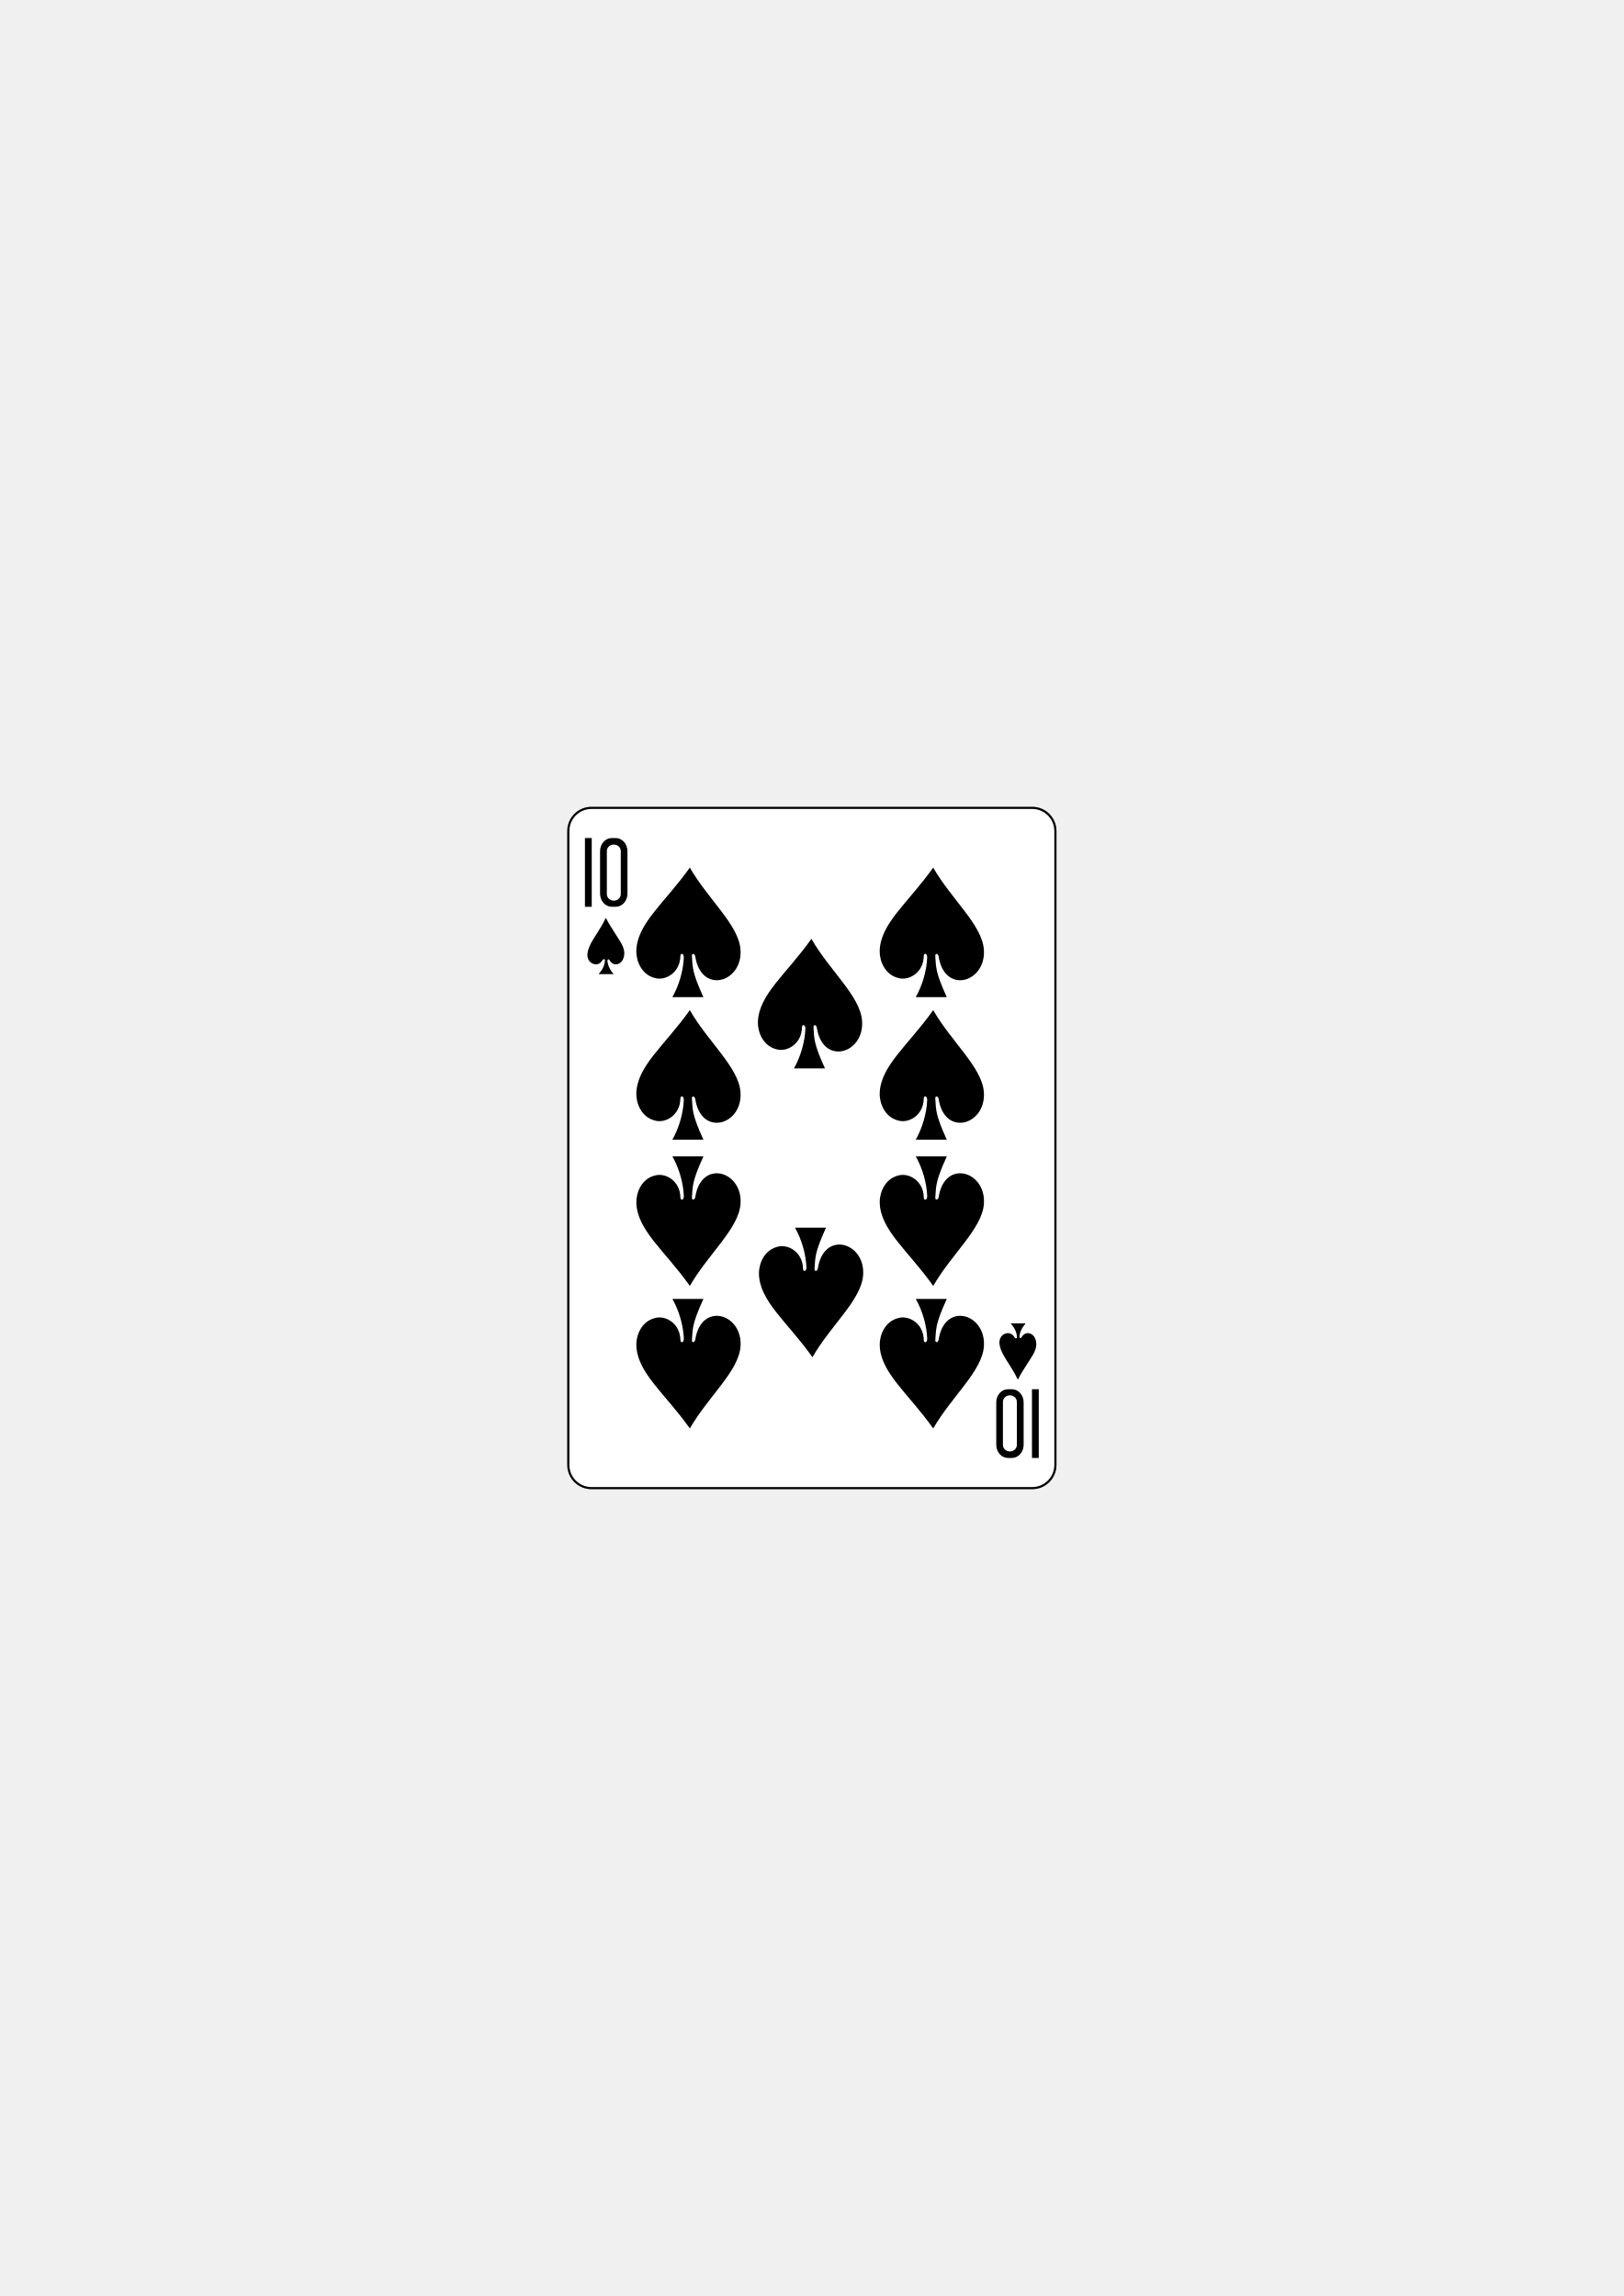
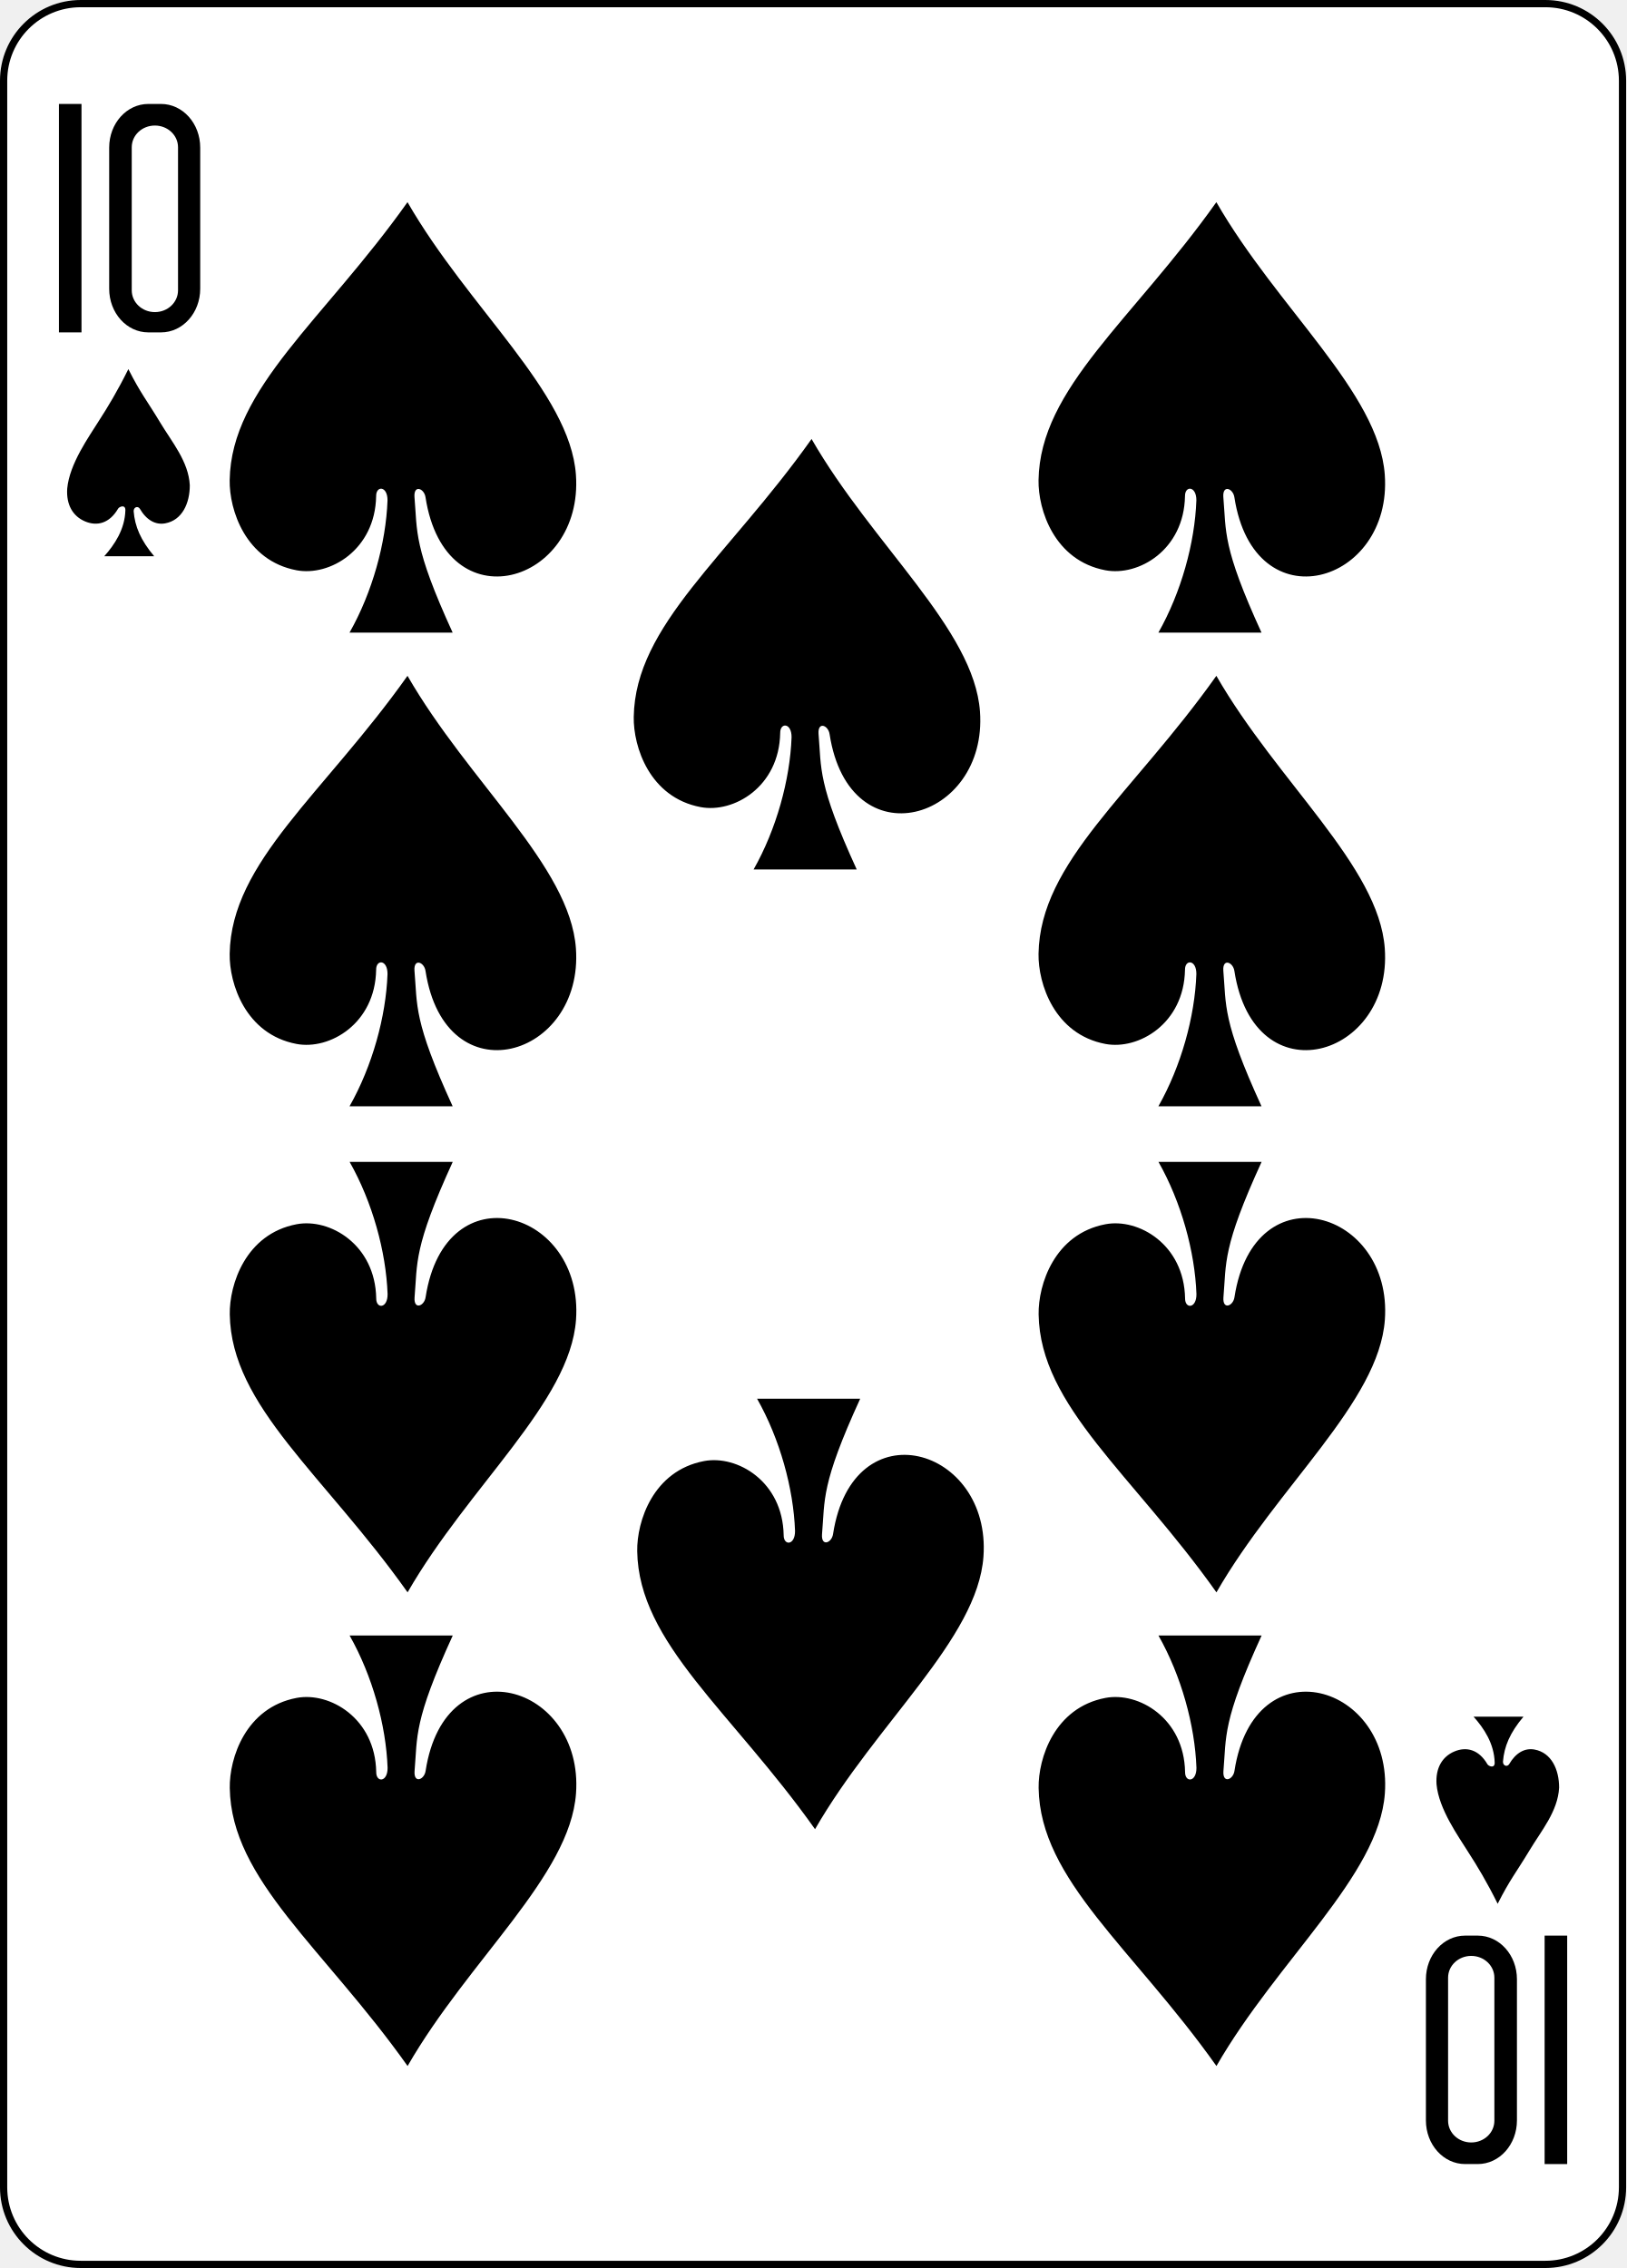
- <svg xmlns="http://www.w3.org/2000/svg" width="744.094" height="1052.362" id="svg4423" version="1.1">
-   <defs id="defs4425" />
+ <svg xmlns="http://www.w3.org/2000/svg" version="1.2" baseProfile="tiny" id="svg4423" x="0px" y="0px" width="224.226px" height="312.809px" viewBox="259.935 369.777 224.226 312.809" overflow="inherit" xml:space="preserve">
  <g id="layer1">
-     <g transform="translate(-1383.996,-219.6761)" id="g3582" style="display:inline">
+     <g id="g3582" transform="translate(-1383.996,-219.6761)">
      <g id="g8208">
-         <g id="g8795-1" style="display:inline" transform="matrix(-1,0,0,-1,8572.044,-1533.237)">
-           <rect ry="10.63" rx="10.63" style="fill:#ffffff;fill-opacity:1;stroke:#000000;stroke-width:0.997;stroke-miterlimit:4;stroke-opacity:1;stroke-dasharray:none;display:inline" id="rect6365-8" width="223.228" height="311.811" x="6704.386" y="-2435" />
+         <g id="g8795-1" transform="matrix(-1,0,0,-1,8572.044,-1533.237)">
+           <path id="rect6365-8" fill="#FFFFFF" stroke="#000000" stroke-width="0.997" d="M6715.016-2435.001h201.969      c5.871,0,10.63,4.76,10.63,10.631v290.551c0,5.871-4.759,10.63-10.63,10.63h-201.969c-5.871,0-10.631-4.759-10.631-10.63      v-290.551C6704.385-2430.241,6709.145-2435.001,6715.016-2435.001z" />
          <g id="g8612-4" transform="matrix(0.3010621,0,0,0.3010621,5267.56,-1982.703)">
-             <path id="path7216-9" d="m 4797.862,-1351.724 0,-104.652 10.333,0 0,104.652 z" style="fill:#000000;fill-opacity:1;display:inline" />
-             <path id="rect7235-6" d="m 4838.815,-1456.376 c -9.945,0 -17.941,8.924 -17.941,20.004 l 0,64.644 c 0,11.08 7.995,20.004 17.941,20.004 l 5.796,0 c 9.945,0 17.956,-8.924 17.956,-20.004 l 0,-64.644 c 0,-11.08 -8.011,-20.004 -17.956,-20.004 l -5.796,0 z m 2.993,9.892 c 5.874,0 10.601,4.441 10.601,9.971 l 0,65.51 c 0,5.53 -4.726,9.986 -10.601,9.986 -5.874,0 -10.601,-4.457 -10.601,-9.986 l 0,-65.51 c 0,-5.53 4.726,-9.971 10.601,-9.971 z" style="fill:#000000;fill-opacity:1;stroke:none;display:inline" />
-             <g style="fill:#f60302;fill-opacity:1;display:inline" id="g7984-3" transform="matrix(-0.5040424,0,0,-0.5040424,7403.638,312.0782)">
-               <path id="path7986-78" d="m 3799.25,1843.75 0,-207.625 20.5,0 0,207.625 z" style="fill:#000000;fill-opacity:1;display:inline" />
-               <path id="path7988-8" d="m 3880.5,1636.125 c -19.731,0 -35.594,17.704 -35.594,39.688 l 0,128.25 c 0,21.983 15.863,39.688 35.594,39.688 l 11.5,0 c 19.731,0 35.625,-17.704 35.625,-39.688 l 0,-128.25 c 0,-21.983 -15.894,-39.688 -35.625,-39.688 l -11.5,0 z m 5.938,19.625 c 11.654,0 21.031,8.81 21.031,19.781 l 0,129.969 c 0,10.971 -9.377,19.812 -21.031,19.812 -11.654,0 -21.031,-8.842 -21.031,-19.812 l 0,-129.969 c 0,-10.971 9.377,-19.781 21.031,-19.781 z" style="fill:#000000;fill-opacity:1;stroke:none" />
+             <path id="path7216-9" d="M4797.862-1351.723v-104.656h10.334       v104.656H4797.862z" />
+             <path id="rect7235-6" d="M4838.817-1456.378c-9.945,0-17.944,8.927-17.944,20.007v64.641       c0,11.081,7.999,20.007,17.944,20.007h5.793c9.945,0,17.958-8.927,17.958-20.007v-64.641c0-11.081-8.012-20.007-17.958-20.007       H4838.817z M4841.809-1446.485c5.877,0,10.6,4.444,10.6,9.971v65.51c0,5.527-4.723,9.984-10.6,9.984       c-5.872,0-10.601-4.457-10.601-9.984v-65.51C4831.208-1442.041,4835.937-1446.485,4841.809-1446.485z" />
+             <g id="g7984-3" transform="matrix(-0.5040424,0,0,-0.5040424,7403.638,312.0782)">
+               <path id="path7986-78" d="M3799.249,1843.753v-207.626h20.5        v207.626H3799.249z" />
+               <path id="path7988-8" d="M3880.499,1636.127c-19.731,0-35.594,17.704-35.594,39.687v128.252        c0,21.983,15.863,39.687,35.594,39.687h11.5c19.731,0,35.624-17.704,35.624-39.687v-128.252        c0-21.983-15.892-39.687-35.624-39.687H3880.499z M3886.436,1655.752c11.655,0,21.031,8.81,21.031,19.782v129.967        c0,10.972-9.376,19.815-21.031,19.815s-21.031-8.842-21.031-19.815v-129.967        C3865.405,1664.562,3874.781,1655.752,3886.436,1655.752z" />
            </g>
          </g>
        </g>
      </g>
-       <path id="path3240" d="m 1697.366,658.472 c 0.015,-2.026 -1.587,-2.064 -1.569,-0.586 -0.134,7.429 -6.417,11.086 -10.981,10.219 -7.036,-1.338 -9.282,-8.322 -9.215,-12.435 0.207,-12.696 12.988,-22.058 24.52,-38.335 8.45,14.691 22.397,26.23 23.223,37.586 1.098,15.098 -18.009,20.73 -20.737,3.133 -0.176,-1.243 -1.64,-1.801 -1.526,-0.065 0.414,4.823 -0.175,6.831 5.266,18.719 l -14.222,0 c 3.15,-5.555 5.025,-12.375 5.24,-18.236 z" style="fill:#000000;fill-opacity:1;display:inline" />
-       <path id="path3242" d="m 1753.081,691.137 c 0.015,-2.026 -1.587,-2.064 -1.569,-0.586 -0.134,7.429 -6.417,11.086 -10.981,10.219 -7.036,-1.338 -9.282,-8.322 -9.215,-12.435 0.207,-12.696 12.988,-22.058 24.52,-38.335 8.45,14.691 22.397,26.23 23.223,37.586 1.098,15.098 -18.009,20.73 -20.737,3.133 -0.176,-1.243 -1.64,-1.801 -1.526,-0.065 0.414,4.823 -0.175,6.831 5.266,18.719 l -14.222,0 c 3.15,-5.555 5.025,-12.375 5.24,-18.236 z" style="fill:#000000;fill-opacity:1;display:inline" />
-       <path id="path3244" d="m 1808.898,658.472 c 0.015,-2.026 -1.587,-2.064 -1.569,-0.586 -0.134,7.429 -6.417,11.086 -10.981,10.219 -7.036,-1.338 -9.282,-8.322 -9.215,-12.435 0.207,-12.696 12.988,-22.058 24.52,-38.335 8.45,14.691 22.397,26.23 23.223,37.586 1.098,15.098 -18.009,20.73 -20.737,3.133 -0.176,-1.243 -1.64,-1.801 -1.526,-0.065 0.414,4.823 -0.175,6.831 5.266,18.719 l -14.222,0 c 3.15,-5.555 5.025,-12.375 5.24,-18.236 z" style="fill:#000000;fill-opacity:1;display:inline" />
-       <path id="path3246" d="m 1808.898,723.803 c 0.015,-2.026 -1.587,-2.064 -1.569,-0.586 -0.134,7.429 -6.417,11.086 -10.981,10.219 -7.036,-1.338 -9.282,-8.322 -9.215,-12.435 0.207,-12.696 12.988,-22.058 24.52,-38.335 8.45,14.691 22.397,26.23 23.223,37.586 1.098,15.098 -18.009,20.73 -20.737,3.133 -0.176,-1.243 -1.64,-1.801 -1.526,-0.065 0.414,4.823 -0.175,6.831 5.266,18.719 l -14.222,0 c 3.15,-5.555 5.025,-12.375 5.24,-18.236 z" style="fill:#000000;fill-opacity:1;display:inline" />
-       <path id="path3248" d="m 1697.366,723.803 c 0.015,-2.026 -1.587,-2.064 -1.569,-0.586 -0.134,7.429 -6.417,11.086 -10.981,10.219 -7.036,-1.338 -9.282,-8.322 -9.215,-12.435 0.207,-12.696 12.988,-22.058 24.52,-38.335 8.45,14.691 22.397,26.23 23.223,37.586 1.098,15.098 -18.009,20.73 -20.737,3.133 -0.176,-1.243 -1.64,-1.801 -1.526,-0.065 0.414,4.823 -0.175,6.831 5.266,18.719 l -14.222,0 c 3.15,-5.555 5.025,-12.375 5.24,-18.236 z" style="fill:#000000;fill-opacity:1;display:inline" />
-       <path id="path3276" d="m 1808.909,767.937 c 0.015,2.026 -1.587,2.064 -1.569,0.586 -0.134,-7.429 -6.417,-11.086 -10.981,-10.219 -7.036,1.338 -9.282,8.322 -9.215,12.435 0.207,12.696 12.988,22.058 24.52,38.335 8.45,-14.691 22.397,-26.23 23.223,-37.586 1.098,-15.098 -18.009,-20.73 -20.737,-3.133 -0.176,1.243 -1.64,1.801 -1.526,0.065 0.414,-4.823 -0.175,-6.831 5.266,-18.719 l -14.222,0 c 3.15,5.555 5.025,12.375 5.24,18.236 z" style="fill:#000000;fill-opacity:1;display:inline" />
-       <path id="path3278" d="m 1808.909,833.268 c 0.015,2.026 -1.587,2.064 -1.569,0.586 -0.134,-7.429 -6.417,-11.086 -10.981,-10.219 -7.036,1.338 -9.282,8.322 -9.215,12.435 0.207,12.696 12.988,22.058 24.52,38.335 8.45,-14.691 22.397,-26.23 23.223,-37.586 1.098,-15.098 -18.009,-20.73 -20.737,-3.133 -0.176,1.243 -1.64,1.801 -1.526,0.065 0.414,-4.823 -0.175,-6.831 5.266,-18.719 l -14.222,0 c 3.15,5.555 5.025,12.375 5.24,18.236 z" style="fill:#000000;fill-opacity:1;display:inline" />
-       <path id="path3280" d="m 1753.56,800.602 c 0.015,2.026 -1.587,2.064 -1.569,0.586 -0.134,-7.429 -6.417,-11.086 -10.981,-10.219 -7.036,1.338 -9.282,8.322 -9.215,12.435 0.207,12.696 12.988,22.058 24.52,38.335 8.45,-14.691 22.397,-26.23 23.223,-37.586 1.098,-15.098 -18.009,-20.73 -20.737,-3.133 -0.176,1.243 -1.64,1.801 -1.526,0.065 0.414,-4.823 -0.175,-6.831 5.266,-18.719 l -14.222,0 c 3.15,5.555 5.025,12.375 5.24,18.236 z" style="fill:#000000;fill-opacity:1;display:inline" />
-       <path id="path3282" d="m 1697.376,767.937 c 0.015,2.026 -1.587,2.064 -1.569,0.586 -0.134,-7.429 -6.417,-11.086 -10.981,-10.219 -7.036,1.338 -9.282,8.322 -9.215,12.435 0.207,12.696 12.988,22.058 24.52,38.335 8.45,-14.691 22.397,-26.23 23.223,-37.586 1.098,-15.098 -18.009,-20.73 -20.737,-3.133 -0.176,1.243 -1.64,1.801 -1.526,0.065 0.414,-4.823 -0.175,-6.831 5.266,-18.719 l -14.222,0 c 3.15,5.555 5.025,12.375 5.24,18.236 z" style="fill:#000000;fill-opacity:1;display:inline" />
-       <path id="path3284" d="m 1697.376,833.268 c 0.015,2.026 -1.587,2.064 -1.569,0.586 -0.134,-7.429 -6.417,-11.086 -10.981,-10.219 -7.036,1.338 -9.282,8.322 -9.215,12.435 0.207,12.696 12.988,22.058 24.52,38.335 8.45,-14.691 22.397,-26.23 23.223,-37.586 1.098,-15.098 -18.009,-20.73 -20.737,-3.133 -0.176,1.243 -1.64,1.801 -1.526,0.065 0.414,-4.823 -0.175,-6.831 5.266,-18.719 l -14.222,0 c 3.15,5.555 5.025,12.375 5.24,18.236 z" style="fill:#000000;fill-opacity:1;display:inline" />
-       <path id="path3318" d="m 1661.219,659.822 c 0.01,-0.872 -0.895,-0.465 -1.018,-0.19 -1.163,1.986 -2.865,2.448 -4.548,1.732 -1.667,-0.709 -2.604,-2.28 -2.454,-4.522 0.31,-3.438 3.035,-7.2 4.355,-9.326 1.252,-1.93 2.628,-4.222 4.077,-7.154 1.697,3.363 2.559,4.321 4.405,7.391 1.626,2.704 3.893,5.353 4.067,8.622 0,2.485 -1.046,4.832 -3.399,5.259 -1.331,0.242 -2.579,-0.442 -3.504,-2.037 -0.282,-0.407 -0.849,-0.195 -0.839,0.362 0.165,2.093 0.955,3.983 2.829,6.212 l -6.887,0 c 1.41,-1.576 2.849,-3.704 2.915,-6.349 z" style="fill:#000000;fill-opacity:1;display:inline" />
-       <path style="fill:#000000;fill-opacity:1;display:inline" d="m 1850.034,832.567 c 0.01,0.872 -0.895,0.465 -1.018,0.19 -1.163,-1.986 -2.865,-2.448 -4.548,-1.732 -1.667,0.709 -2.604,2.28 -2.454,4.522 0.31,3.438 3.035,7.2 4.355,9.326 1.252,1.93 2.628,4.222 4.077,7.154 1.697,-3.363 2.559,-4.321 4.405,-7.392 1.626,-2.704 3.893,-5.353 4.067,-8.622 0,-2.485 -1.046,-4.832 -3.399,-5.259 -1.331,-0.242 -2.579,0.442 -3.504,2.037 -0.282,0.407 -0.849,0.195 -0.839,-0.362 0.165,-2.093 0.955,-3.983 2.829,-6.212 l -6.887,0 c 1.41,1.576 2.849,3.704 2.915,6.349 z" id="path3342" />
+       <path id="path3240" d="M1697.365,658.472    c0.015-2.025-1.587-2.064-1.568-0.586c-0.135,7.429-6.417,11.087-10.981,10.219c-7.036-1.338-9.282-8.322-9.215-12.436    c0.208-12.696,12.988-22.059,24.52-38.334c8.45,14.69,22.397,26.229,23.223,37.585c1.098,15.099-18.009,20.73-20.736,3.133    c-0.176-1.243-1.64-1.801-1.526-0.064c0.415,4.822-0.175,6.831,5.266,18.719h-14.222    C1695.275,671.153,1697.15,664.333,1697.365,658.472L1697.365,658.472z" />
+       <path id="path3242" d="M1753.081,691.137    c0.015-2.025-1.587-2.064-1.569-0.586c-0.134,7.429-6.416,11.087-10.98,10.219c-7.036-1.337-9.281-8.321-9.215-12.436    c0.207-12.695,12.988-22.058,24.521-38.334c8.451,14.69,22.398,26.229,23.222,37.586c1.098,15.098-18.008,20.729-20.736,3.133    c-0.176-1.243-1.639-1.802-1.525-0.065c0.414,4.822-0.176,6.831,5.266,18.72h-14.222    C1750.99,703.819,1752.866,696.998,1753.081,691.137L1753.081,691.137z" />
+       <path id="path3244" d="M1808.899,658.472    c0.014-2.025-1.588-2.064-1.57-0.586c-0.133,7.429-6.416,11.087-10.98,10.219c-7.035-1.338-9.281-8.322-9.215-12.436    c0.207-12.696,12.988-22.059,24.521-38.334c8.449,14.69,22.396,26.229,23.223,37.585c1.098,15.099-18.01,20.73-20.736,3.133    c-0.178-1.243-1.641-1.801-1.527-0.064c0.414,4.822-0.174,6.831,5.266,18.719h-14.221c3.148-5.555,5.025-12.374,5.238-18.235    H1808.899z" />
+       <path id="path3246" d="M1808.899,723.803    c0.014-2.026-1.588-2.064-1.57-0.586c-0.133,7.429-6.416,11.086-10.98,10.219c-7.035-1.338-9.281-8.322-9.215-12.436    c0.207-12.696,12.988-22.059,24.521-38.335c8.449,14.69,22.396,26.229,23.223,37.586c1.098,15.098-18.01,20.729-20.736,3.133    c-0.178-1.243-1.641-1.802-1.527-0.065c0.414,4.823-0.174,6.832,5.266,18.72h-14.221c3.148-5.555,5.025-12.375,5.238-18.235    H1808.899z" />
+       <path id="path3248" d="M1697.365,723.803    c0.015-2.026-1.587-2.064-1.568-0.586c-0.135,7.429-6.417,11.086-10.981,10.219c-7.036-1.338-9.282-8.322-9.215-12.436    c0.208-12.696,12.988-22.059,24.52-38.335c8.45,14.69,22.397,26.229,23.223,37.586c1.098,15.098-18.009,20.729-20.736,3.133    c-0.176-1.243-1.64-1.802-1.526-0.065c0.415,4.823-0.175,6.832,5.266,18.72h-14.222    C1695.275,736.484,1697.15,729.663,1697.365,723.803L1697.365,723.803z" />
+       <path id="path3276" d="M1808.909,767.937    c0.016,2.025-1.586,2.064-1.568,0.586c-0.135-7.43-6.416-11.088-10.98-10.219c-7.037,1.338-9.281,8.322-9.215,12.436    c0.207,12.695,12.988,22.059,24.52,38.334c8.451-14.691,22.398-26.23,23.223-37.586c1.098-15.098-18.008-20.73-20.736-3.133    c-0.176,1.244-1.639,1.801-1.525,0.064c0.414-4.822-0.176-6.83,5.266-18.719h-14.223    C1806.819,755.256,1808.694,762.076,1808.909,767.937L1808.909,767.937z" />
+       <path id="path3278" d="M1808.909,833.267    c0.016,2.025-1.586,2.064-1.568,0.586c-0.135-7.428-6.416-11.086-10.98-10.219c-7.037,1.338-9.281,8.322-9.215,12.436    c0.207,12.695,12.988,22.059,24.52,38.334c8.451-14.689,22.398-26.229,23.223-37.586c1.098-15.098-18.008-20.729-20.736-3.133    c-0.176,1.244-1.639,1.803-1.525,0.066c0.414-4.822-0.176-6.832,5.266-18.721h-14.223    C1806.819,820.586,1808.694,827.406,1808.909,833.267L1808.909,833.267z" />
+       <path id="path3280" d="M1753.559,800.601    c0.016,2.027-1.586,2.064-1.568,0.586c-0.134-7.428-6.416-11.086-10.98-10.219c-7.036,1.338-9.281,8.322-9.215,12.436    c0.207,12.697,12.988,22.059,24.521,38.336c8.451-14.691,22.398-26.23,23.222-37.586c1.098-15.098-18.008-20.73-20.736-3.133    c-0.176,1.242-1.639,1.801-1.525,0.064c0.414-4.822-0.176-6.832,5.266-18.719h-14.222    C1751.469,787.922,1753.345,794.74,1753.559,800.601L1753.559,800.601z" />
+       <path id="path3282" d="M1697.376,767.937    c0.015,2.025-1.587,2.064-1.568,0.586c-0.135-7.43-6.417-11.088-10.981-10.219c-7.036,1.338-9.282,8.322-9.214,12.436    c0.207,12.695,12.987,22.059,24.52,38.334c8.45-14.691,22.397-26.23,23.224-37.586c1.098-15.098-18.01-20.73-20.737-3.133    c-0.176,1.244-1.64,1.801-1.526,0.064c0.415-4.822-0.175-6.83,5.266-18.719h-14.222    C1695.286,755.256,1697.161,762.076,1697.376,767.937L1697.376,767.937z" />
+       <path id="path3284" d="M1697.376,833.267    c0.015,2.025-1.587,2.064-1.568,0.586c-0.135-7.428-6.417-11.086-10.981-10.219c-7.036,1.338-9.282,8.322-9.214,12.436    c0.207,12.695,12.987,22.059,24.52,38.334c8.45-14.689,22.397-26.229,23.224-37.586c1.098-15.098-18.01-20.729-20.737-3.133    c-0.176,1.244-1.64,1.803-1.526,0.066c0.415-4.822-0.175-6.832,5.266-18.721h-14.222    C1695.286,820.586,1697.161,827.406,1697.376,833.267L1697.376,833.267z" />
+       <path id="path3318" d="M1661.219,659.822    c0.01-0.872-0.896-0.465-1.018-0.19c-1.163,1.985-2.865,2.447-4.548,1.731c-1.667-0.709-2.604-2.28-2.454-4.521    c0.31-3.438,3.035-7.2,4.354-9.326c1.252-1.931,2.628-4.223,4.077-7.154c1.697,3.363,2.559,4.32,4.405,7.392    c1.626,2.704,3.893,5.353,4.068,8.622c0,2.485-1.046,4.832-3.399,5.26c-1.332,0.241-2.579-0.442-3.504-2.037    c-0.282-0.406-0.849-0.194-0.839,0.362c0.165,2.093,0.956,3.982,2.83,6.211h-6.887    C1659.713,664.594,1661.152,662.467,1661.219,659.822L1661.219,659.822z" />
+       <path id="path3342" d="M1850.034,832.566    c0.01,0.873-0.895,0.465-1.018,0.191c-1.164-1.986-2.865-2.447-4.549-1.732c-1.666,0.709-2.604,2.281-2.453,4.523    c0.311,3.438,3.035,7.199,4.355,9.326c1.252,1.93,2.627,4.221,4.076,7.154c1.697-3.363,2.559-4.322,4.406-7.393    c1.625-2.705,3.891-5.354,4.066-8.623c0-2.484-1.045-4.83-3.398-5.258c-1.332-0.242-2.58,0.441-3.504,2.035    c-0.283,0.408-0.85,0.195-0.84-0.361c0.164-2.094,0.955-3.982,2.83-6.211h-6.889c1.41,1.576,2.85,3.703,2.916,6.35V832.566z" />
    </g>
  </g>
</svg>
